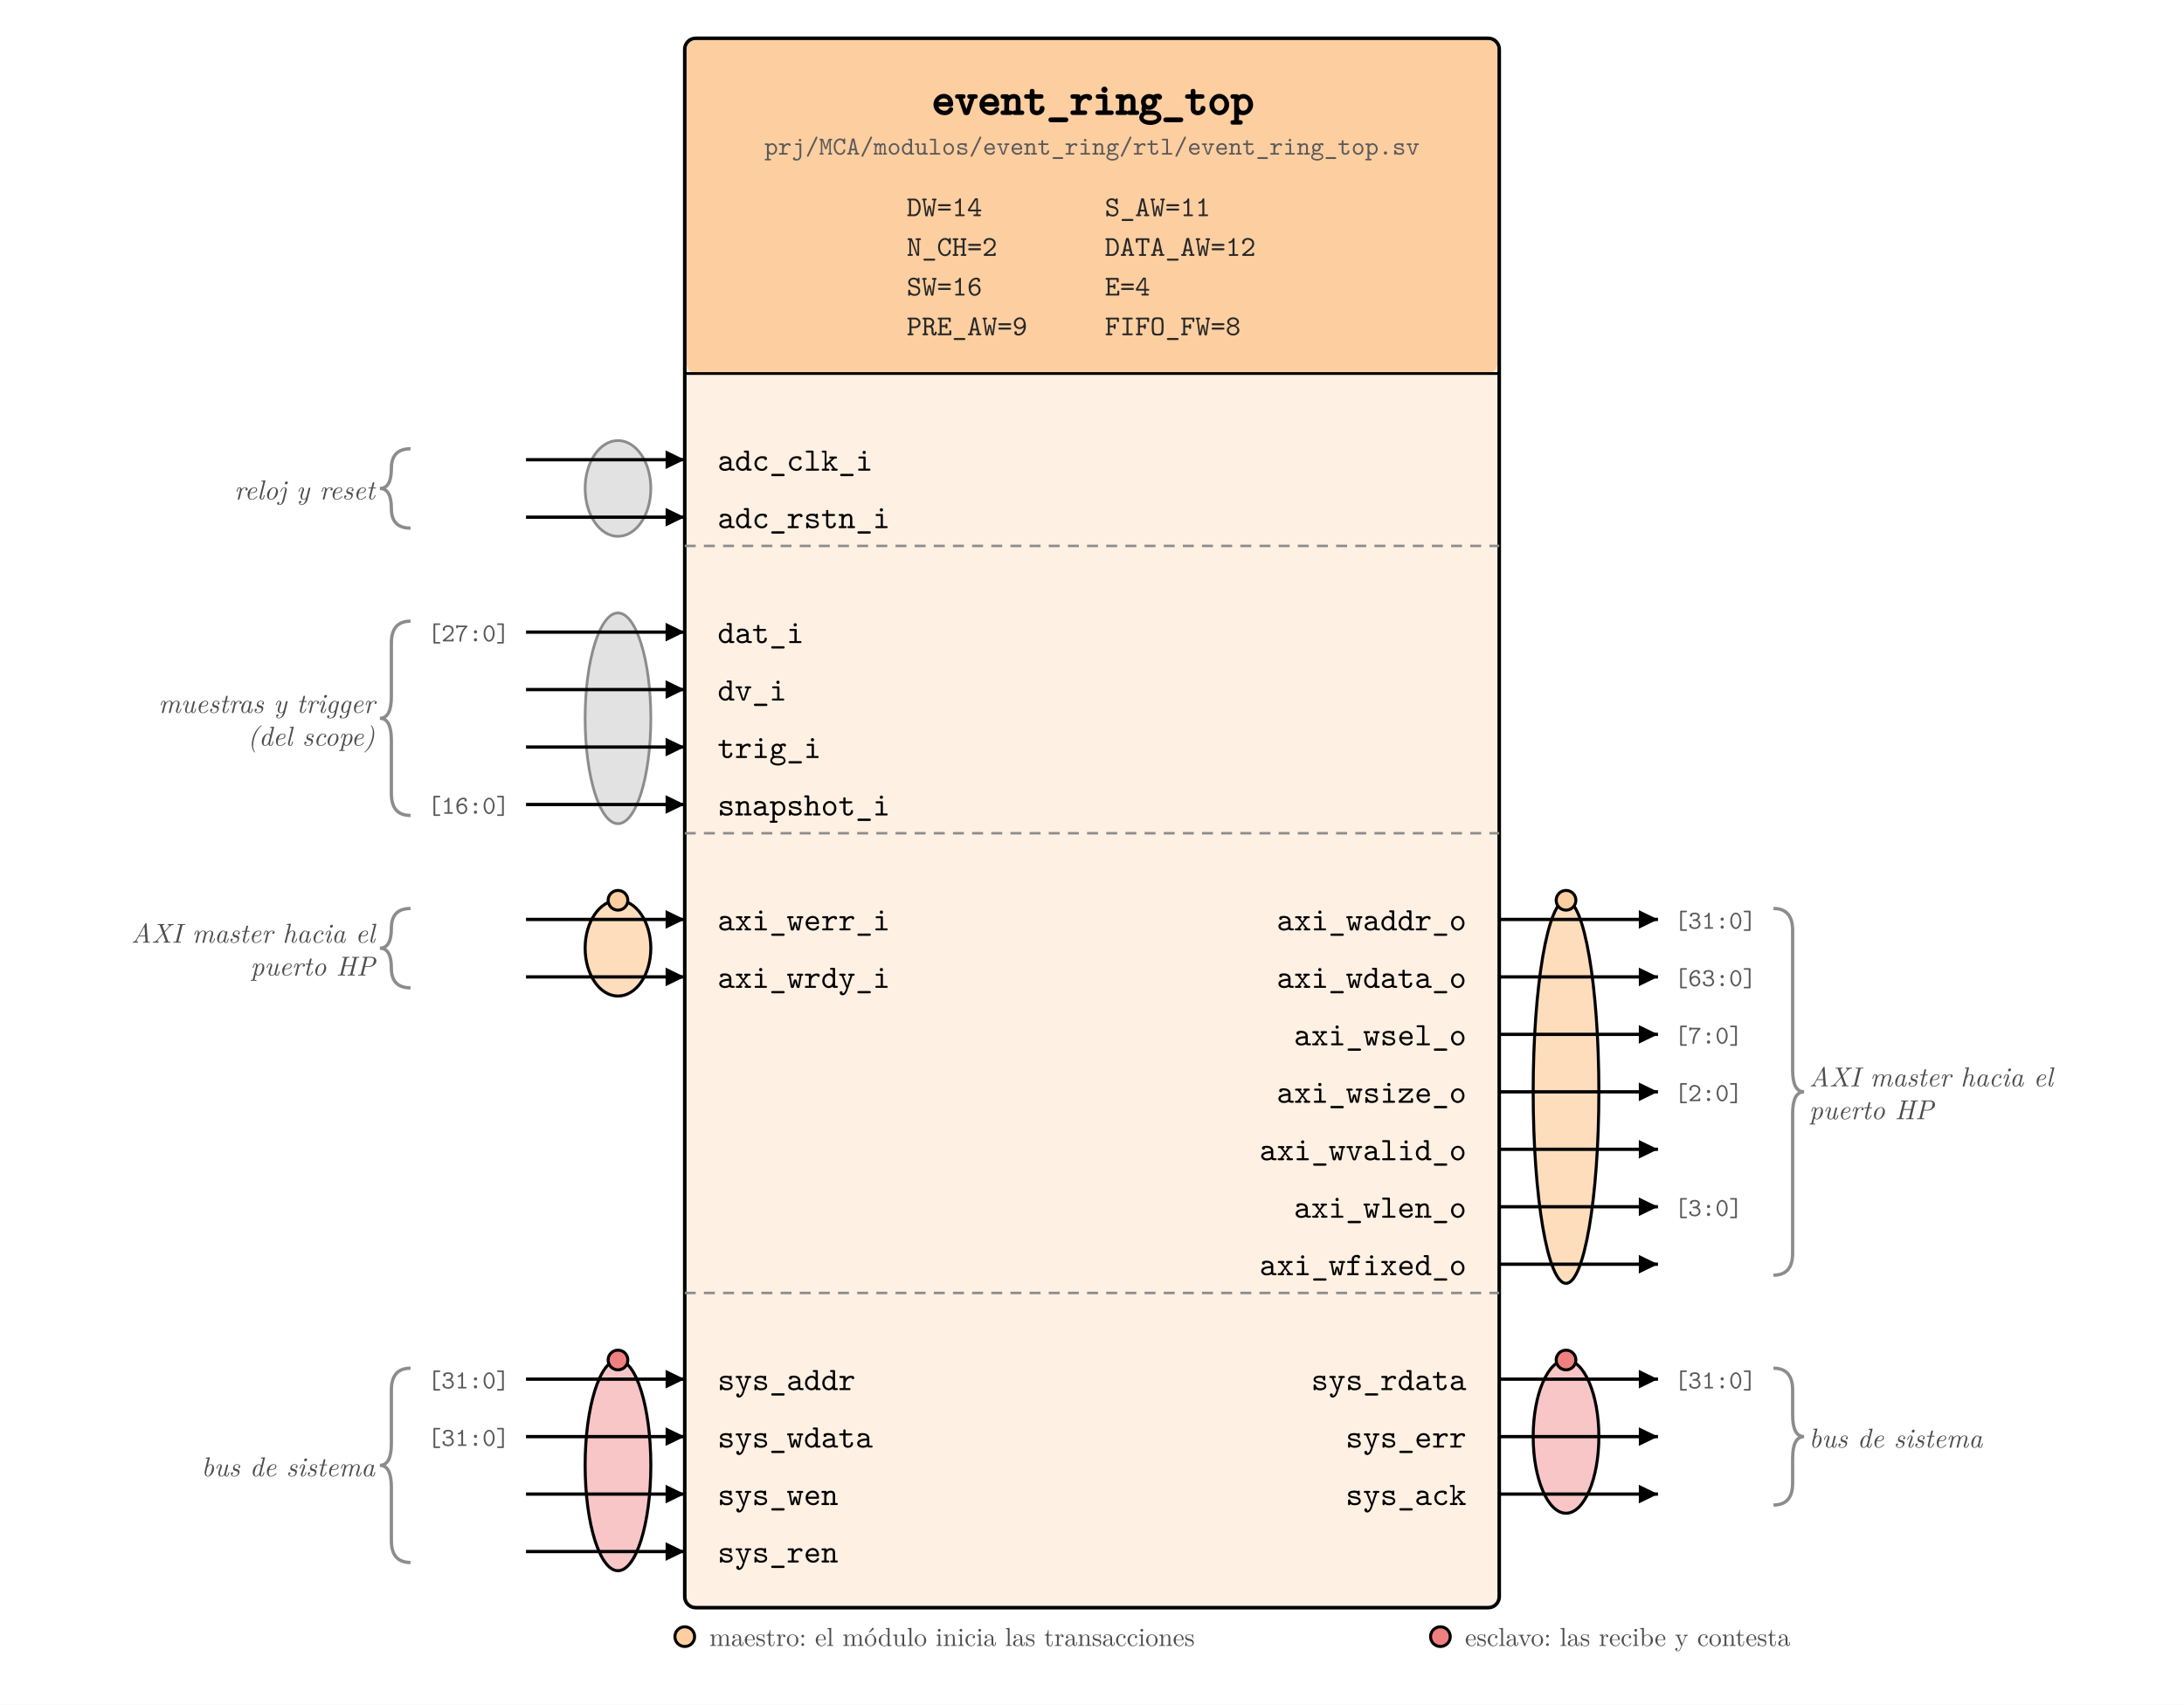
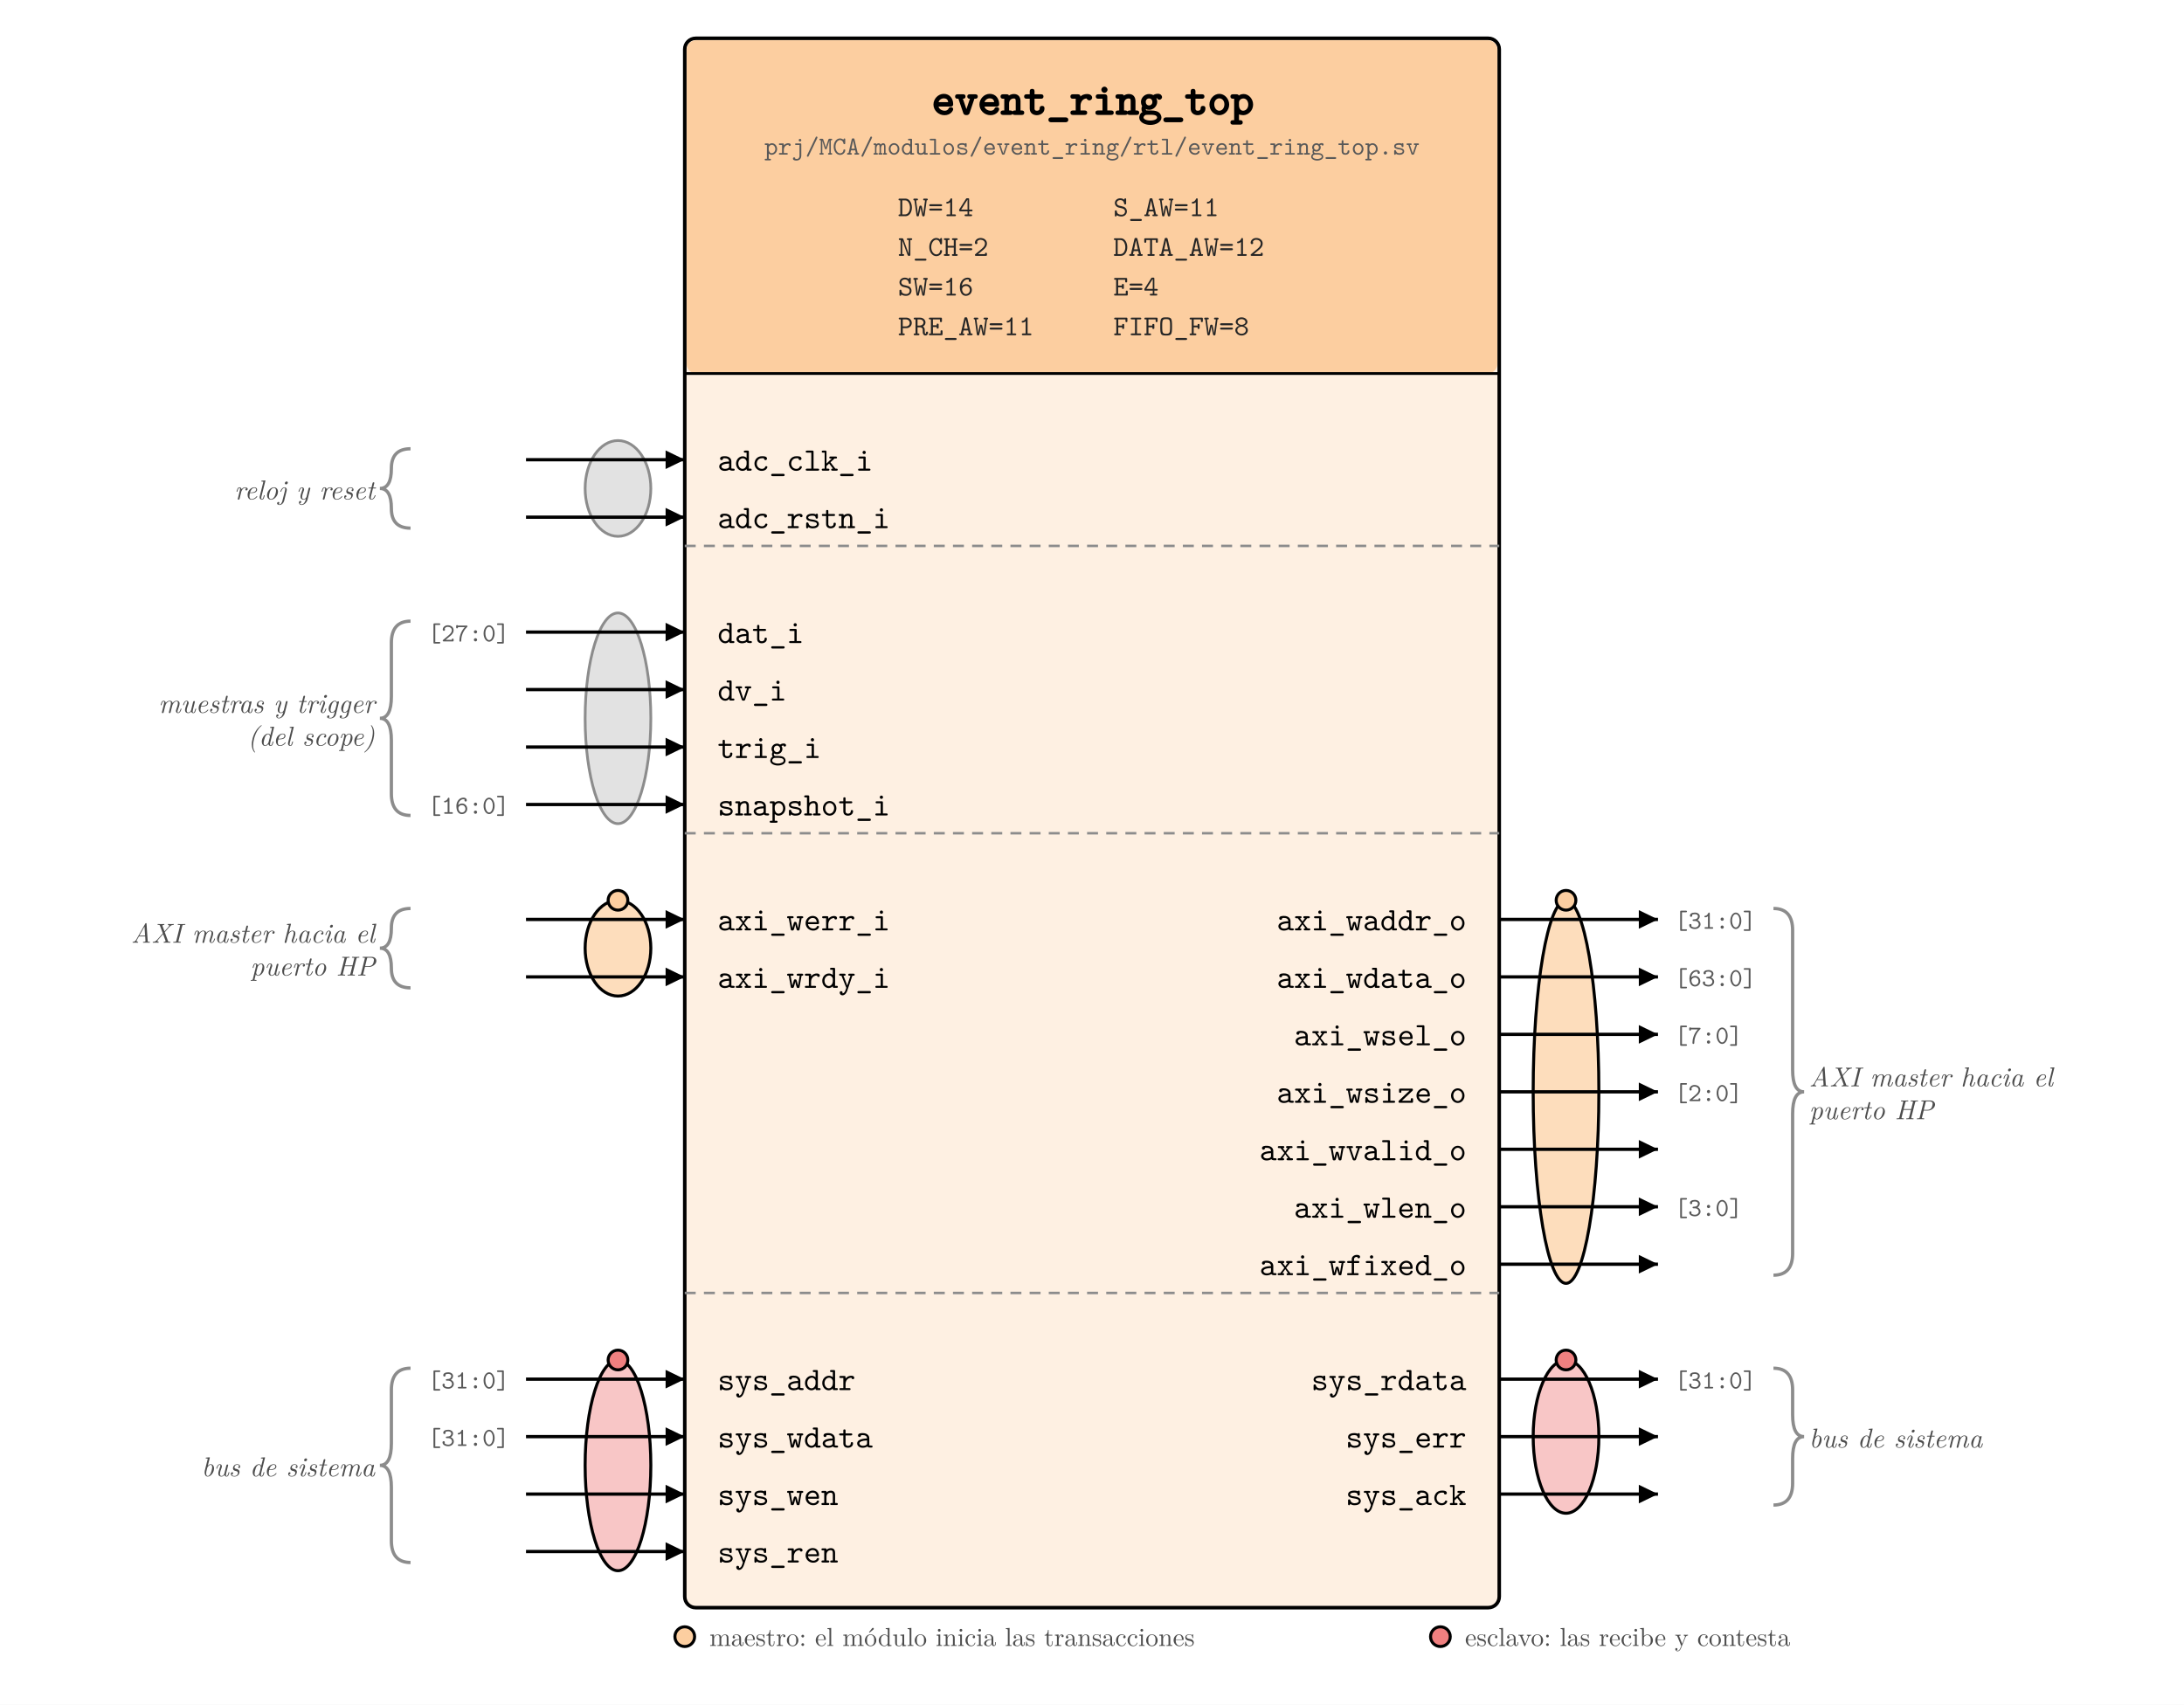
<svg xmlns="http://www.w3.org/2000/svg" width="798" height="623" viewBox="0 0 798 623" font-family="&quot;Latin Modern Mono&quot;,&quot;CMU Typewriter Text&quot;,ui-monospace,SFMono-Regular,Menlo,Consolas,monospace">
  <style>
  .bg{fill:#ffffff}            .box{stroke:#000000;stroke-width:1.3}
  .hdr{stroke:none}
  .rule{stroke:#000000;stroke-width:1.0}
  .sep{stroke:#8c8c8c;stroke-width:0.9;stroke-dasharray:4 3}
  .pin{stroke:#000000;stroke-width:1.2;fill:none}
  .arr{fill:#000000;stroke:none}
  .nm{fill:#000000}            .wd{fill:#595959}
  .gp{fill:#4d4d4d;font-style:italic;font-family:"Latin Modern Roman","CMU Serif","Computer Modern Serif",Georgia,serif}
  .ti{fill:#000000;font-weight:700} .sb{fill:#595959} .pr{fill:#262626}
  .lg{fill:#4d4d4d;font-family:"Latin Modern Roman","CMU Serif","Computer Modern Serif",Georgia,serif}
  /* Tintes planos y no fill-opacity: hay renderers de SVG a PNG que ignoran la
     opacidad y dejan la elipse maciza, tapando los cables que abarca. */
  .brc{fill:none;stroke:#8c8c8c;stroke-width:1.2}
  .bus {fill:#e2e2e2;stroke:#8c8c8c;stroke-width:1.0}
  .busm{fill:#fdddbc;stroke:#000000;stroke-width:1.1}
  .buss{fill:#f8c6c6;stroke:#000000;stroke-width:1.1}
  .dotm{fill:#fccea0;stroke:#000000;stroke-width:1.1}
  .dots{fill:#f08080;stroke:#000000;stroke-width:1.1}
</style>
  <rect class="bg" x="0" y="0" width="798" height="623" />
  <rect class="box" x="250.2" y="14.0" width="297.6" height="573.5" rx="4" fill="#fef0e2" />
  <rect class="hdr" x="250.9" y="14.7" width="296.2" height="121.8" rx="3.5" fill="#fccea0" />
  <text class="ti" x="399.0" y="42.0" font-size="16" text-anchor="middle">event_ring_top</text>
  <text class="sb" x="399.0" y="56.5" font-size="9.5" text-anchor="middle">prj/MCA/modulos/event_ring/rtl/event_ring_top.sv</text>
-   <text class="pr" x="331.3" y="79.0" font-size="10.5">DW=14</text>
-   <text class="pr" x="331.3" y="93.5" font-size="10.5">N_CH=2</text>
-   <text class="pr" x="331.3" y="108.0" font-size="10.5">SW=16</text>
-   <text class="pr" x="331.3" y="122.5" font-size="10.5">PRE_AW=9</text>
-   <text class="pr" x="403.7" y="79.0" font-size="10.5">S_AW=11</text>
-   <text class="pr" x="403.7" y="93.5" font-size="10.5">DATA_AW=12</text>
-   <text class="pr" x="403.7" y="108.0" font-size="10.5">E=4</text>
-   <text class="pr" x="403.7" y="122.5" font-size="10.5">FIFO_FW=8</text>
+   <text class="pr" x="328.1" y="79.0" font-size="10.5">DW=14</text>
+   <text class="pr" x="328.1" y="93.5" font-size="10.5">N_CH=2</text>
+   <text class="pr" x="328.1" y="108.0" font-size="10.5">SW=16</text>
+   <text class="pr" x="328.1" y="122.5" font-size="10.5">PRE_AW=11</text>
+   <text class="pr" x="406.8" y="79.0" font-size="10.5">S_AW=11</text>
+   <text class="pr" x="406.8" y="93.5" font-size="10.5">DATA_AW=12</text>
+   <text class="pr" x="406.8" y="108.0" font-size="10.5">E=4</text>
+   <text class="pr" x="406.8" y="122.5" font-size="10.5">FIFO_FW=8</text>
  <line class="rule" x1="250.2" y1="136.5" x2="547.8" y2="136.5" />
  <ellipse class="bus" cx="225.8" cy="178.5" rx="12.0" ry="17.5" />
  <path class="brc" d="M150.0,164.0 Q143.0,164.0 143.0,171.2 L143.0,171.2 Q143.0,178.5 138.8,178.5 Q143.0,178.5 143.0,185.8 L143.0,185.8 Q143.0,193.0 150.0,193.0" />
  <text class="gp" x="137.0" y="182.5" font-size="10" text-anchor="end">reloj y reset</text>
  <line class="pin" x1="192.2" y1="168.0" x2="250.2" y2="168.0" />
  <path class="arr" d="M243.2,164.6 L250.2,168.0 L243.2,171.4 Z" />
  <text class="nm" x="262.2" y="172.0" font-size="12">adc_clk_i</text>
  <line class="pin" x1="192.2" y1="189.0" x2="250.2" y2="189.0" />
  <path class="arr" d="M243.2,185.6 L250.2,189.0 L243.2,192.4 Z" />
  <text class="nm" x="262.2" y="193.0" font-size="12">adc_rstn_i</text>
  <line class="sep" x1="250.2" y1="199.5" x2="547.8" y2="199.5" />
  <ellipse class="bus" cx="225.8" cy="262.5" rx="12.0" ry="38.5" />
  <path class="brc" d="M150.0,227.0 Q143.0,227.0 143.0,235.0 L143.0,254.5 Q143.0,262.5 138.8,262.5 Q143.0,262.5 143.0,270.5 L143.0,290.0 Q143.0,298.0 150.0,298.0" />
  <text class="gp" x="137.0" y="260.5" font-size="10" text-anchor="end">muestras y trigger</text>
  <text class="gp" x="137.0" y="272.5" font-size="10" text-anchor="end">(del scope)</text>
  <line class="pin" x1="192.2" y1="231.0" x2="250.2" y2="231.0" />
  <path class="arr" d="M243.2,227.6 L250.2,231.0 L243.2,234.4 Z" />
  <text class="wd" x="186.2" y="234.4" font-size="9.5" text-anchor="end">[27:0]</text>
  <text class="nm" x="262.2" y="235.0" font-size="12">dat_i</text>
  <line class="pin" x1="192.2" y1="252.0" x2="250.2" y2="252.0" />
  <path class="arr" d="M243.2,248.6 L250.2,252.0 L243.2,255.4 Z" />
  <text class="nm" x="262.2" y="256.0" font-size="12">dv_i</text>
  <line class="pin" x1="192.2" y1="273.0" x2="250.2" y2="273.0" />
  <path class="arr" d="M243.2,269.6 L250.2,273.0 L243.2,276.4 Z" />
  <text class="nm" x="262.2" y="277.0" font-size="12">trig_i</text>
  <line class="pin" x1="192.2" y1="294.0" x2="250.2" y2="294.0" />
  <path class="arr" d="M243.2,290.6 L250.2,294.0 L243.2,297.4 Z" />
  <text class="wd" x="186.2" y="297.4" font-size="9.5" text-anchor="end">[16:0]</text>
  <text class="nm" x="262.2" y="298.0" font-size="12">snapshot_i</text>
  <line class="sep" x1="250.2" y1="304.5" x2="547.8" y2="304.5" />
  <ellipse class="busm" cx="225.8" cy="346.5" rx="12.0" ry="17.5" />
  <circle class="dotm" cx="225.8" cy="329.0" r="3.6" />
  <path class="brc" d="M150.0,332.0 Q143.0,332.0 143.0,339.2 L143.0,339.2 Q143.0,346.5 138.8,346.5 Q143.0,346.5 143.0,353.8 L143.0,353.8 Q143.0,361.0 150.0,361.0" />
  <text class="gp" x="137.0" y="344.5" font-size="10" text-anchor="end">AXI master hacia el</text>
  <text class="gp" x="137.0" y="356.5" font-size="10" text-anchor="end">puerto HP</text>
  <ellipse class="busm" cx="572.2" cy="399.0" rx="12.0" ry="70.0" />
  <circle class="dotm" cx="572.2" cy="329.0" r="3.6" />
  <path class="brc" d="M648.0,332.0 Q655.0,332.0 655.0,340.0 L655.0,391.0 Q655.0,399.0 659.2,399.0 Q655.0,399.0 655.0,407.0 L655.0,458.0 Q655.0,466.0 648.0,466.0" />
  <text class="gp" x="661.0" y="397.0" font-size="10" text-anchor="start">AXI master hacia el</text>
  <text class="gp" x="661.0" y="409.0" font-size="10" text-anchor="start">puerto HP</text>
  <line class="pin" x1="192.2" y1="336.0" x2="250.2" y2="336.0" />
  <path class="arr" d="M243.2,332.6 L250.2,336.0 L243.2,339.4 Z" />
  <text class="nm" x="262.2" y="340.0" font-size="12">axi_werr_i</text>
  <line class="pin" x1="192.2" y1="357.0" x2="250.2" y2="357.0" />
  <path class="arr" d="M243.2,353.6 L250.2,357.0 L243.2,360.4 Z" />
  <text class="nm" x="262.2" y="361.0" font-size="12">axi_wrdy_i</text>
  <line class="pin" x1="547.8" y1="336.0" x2="605.8" y2="336.0" />
  <path class="arr" d="M598.8,332.6 L605.8,336.0 L598.8,339.4 Z" />
  <text class="wd" x="611.8" y="339.4" font-size="9.5">[31:0]</text>
  <text class="nm" x="535.8" y="340.0" font-size="12" text-anchor="end">axi_waddr_o</text>
  <line class="pin" x1="547.8" y1="357.0" x2="605.8" y2="357.0" />
  <path class="arr" d="M598.8,353.6 L605.8,357.0 L598.8,360.4 Z" />
  <text class="wd" x="611.8" y="360.4" font-size="9.5">[63:0]</text>
  <text class="nm" x="535.8" y="361.0" font-size="12" text-anchor="end">axi_wdata_o</text>
  <line class="pin" x1="547.8" y1="378.0" x2="605.8" y2="378.0" />
  <path class="arr" d="M598.8,374.6 L605.8,378.0 L598.8,381.4 Z" />
  <text class="wd" x="611.8" y="381.4" font-size="9.5">[7:0]</text>
  <text class="nm" x="535.8" y="382.0" font-size="12" text-anchor="end">axi_wsel_o</text>
  <line class="pin" x1="547.8" y1="399.0" x2="605.8" y2="399.0" />
  <path class="arr" d="M598.8,395.6 L605.8,399.0 L598.8,402.4 Z" />
  <text class="wd" x="611.8" y="402.4" font-size="9.5">[2:0]</text>
  <text class="nm" x="535.8" y="403.0" font-size="12" text-anchor="end">axi_wsize_o</text>
  <line class="pin" x1="547.8" y1="420.0" x2="605.8" y2="420.0" />
  <path class="arr" d="M598.8,416.6 L605.8,420.0 L598.8,423.4 Z" />
  <text class="nm" x="535.8" y="424.0" font-size="12" text-anchor="end">axi_wvalid_o</text>
  <line class="pin" x1="547.8" y1="441.0" x2="605.8" y2="441.0" />
  <path class="arr" d="M598.8,437.6 L605.8,441.0 L598.8,444.4 Z" />
  <text class="wd" x="611.8" y="444.4" font-size="9.5">[3:0]</text>
  <text class="nm" x="535.8" y="445.0" font-size="12" text-anchor="end">axi_wlen_o</text>
  <line class="pin" x1="547.8" y1="462.0" x2="605.8" y2="462.0" />
  <path class="arr" d="M598.8,458.6 L605.8,462.0 L598.8,465.4 Z" />
  <text class="nm" x="535.8" y="466.0" font-size="12" text-anchor="end">axi_wfixed_o</text>
  <line class="sep" x1="250.2" y1="472.5" x2="547.8" y2="472.5" />
  <ellipse class="buss" cx="225.8" cy="535.5" rx="12.0" ry="38.5" />
  <circle class="dots" cx="225.8" cy="497.0" r="3.6" />
  <path class="brc" d="M150.0,500.0 Q143.0,500.0 143.0,508.0 L143.0,527.5 Q143.0,535.5 138.8,535.5 Q143.0,535.5 143.0,543.5 L143.0,563.0 Q143.0,571.0 150.0,571.0" />
  <text class="gp" x="137.0" y="539.5" font-size="10" text-anchor="end">bus de sistema</text>
  <ellipse class="buss" cx="572.2" cy="525.0" rx="12.0" ry="28.0" />
  <circle class="dots" cx="572.2" cy="497.0" r="3.6" />
  <path class="brc" d="M648.0,500.0 Q655.0,500.0 655.0,508.0 L655.0,517.0 Q655.0,525.0 659.2,525.0 Q655.0,525.0 655.0,533.0 L655.0,542.0 Q655.0,550.0 648.0,550.0" />
  <text class="gp" x="661.0" y="529.0" font-size="10" text-anchor="start">bus de sistema</text>
  <line class="pin" x1="192.2" y1="504.0" x2="250.2" y2="504.0" />
  <path class="arr" d="M243.2,500.6 L250.2,504.0 L243.2,507.4 Z" />
  <text class="wd" x="186.2" y="507.4" font-size="9.5" text-anchor="end">[31:0]</text>
  <text class="nm" x="262.2" y="508.0" font-size="12">sys_addr</text>
  <line class="pin" x1="192.2" y1="525.0" x2="250.2" y2="525.0" />
  <path class="arr" d="M243.2,521.6 L250.2,525.0 L243.2,528.4 Z" />
  <text class="wd" x="186.2" y="528.4" font-size="9.5" text-anchor="end">[31:0]</text>
  <text class="nm" x="262.2" y="529.0" font-size="12">sys_wdata</text>
  <line class="pin" x1="192.2" y1="546.0" x2="250.2" y2="546.0" />
  <path class="arr" d="M243.2,542.6 L250.2,546.0 L243.2,549.4 Z" />
  <text class="nm" x="262.2" y="550.0" font-size="12">sys_wen</text>
  <line class="pin" x1="192.2" y1="567.0" x2="250.2" y2="567.0" />
  <path class="arr" d="M243.2,563.6 L250.2,567.0 L243.2,570.4 Z" />
  <text class="nm" x="262.2" y="571.0" font-size="12">sys_ren</text>
  <line class="pin" x1="547.8" y1="504.0" x2="605.8" y2="504.0" />
  <path class="arr" d="M598.8,500.6 L605.8,504.0 L598.8,507.4 Z" />
  <text class="wd" x="611.8" y="507.4" font-size="9.5">[31:0]</text>
  <text class="nm" x="535.8" y="508.0" font-size="12" text-anchor="end">sys_rdata</text>
  <line class="pin" x1="547.8" y1="525.0" x2="605.8" y2="525.0" />
  <path class="arr" d="M598.8,521.6 L605.8,525.0 L598.8,528.4 Z" />
  <text class="nm" x="535.8" y="529.0" font-size="12" text-anchor="end">sys_err</text>
  <line class="pin" x1="547.8" y1="546.0" x2="605.8" y2="546.0" />
  <path class="arr" d="M598.8,542.6 L605.8,546.0 L598.8,549.4 Z" />
  <text class="nm" x="535.8" y="550.0" font-size="12" text-anchor="end">sys_ack</text>
  <circle class="dotm" cx="250.2" cy="598.1" r="3.6" />
  <text class="lg" x="259.2" y="601.5" font-size="9.5">maestro: el módulo inicia las transacciones</text>
  <circle class="dots" cx="526.3" cy="598.1" r="3.6" />
  <text class="lg" x="535.3" y="601.5" font-size="9.5">esclavo: las recibe y contesta</text>
</svg>
